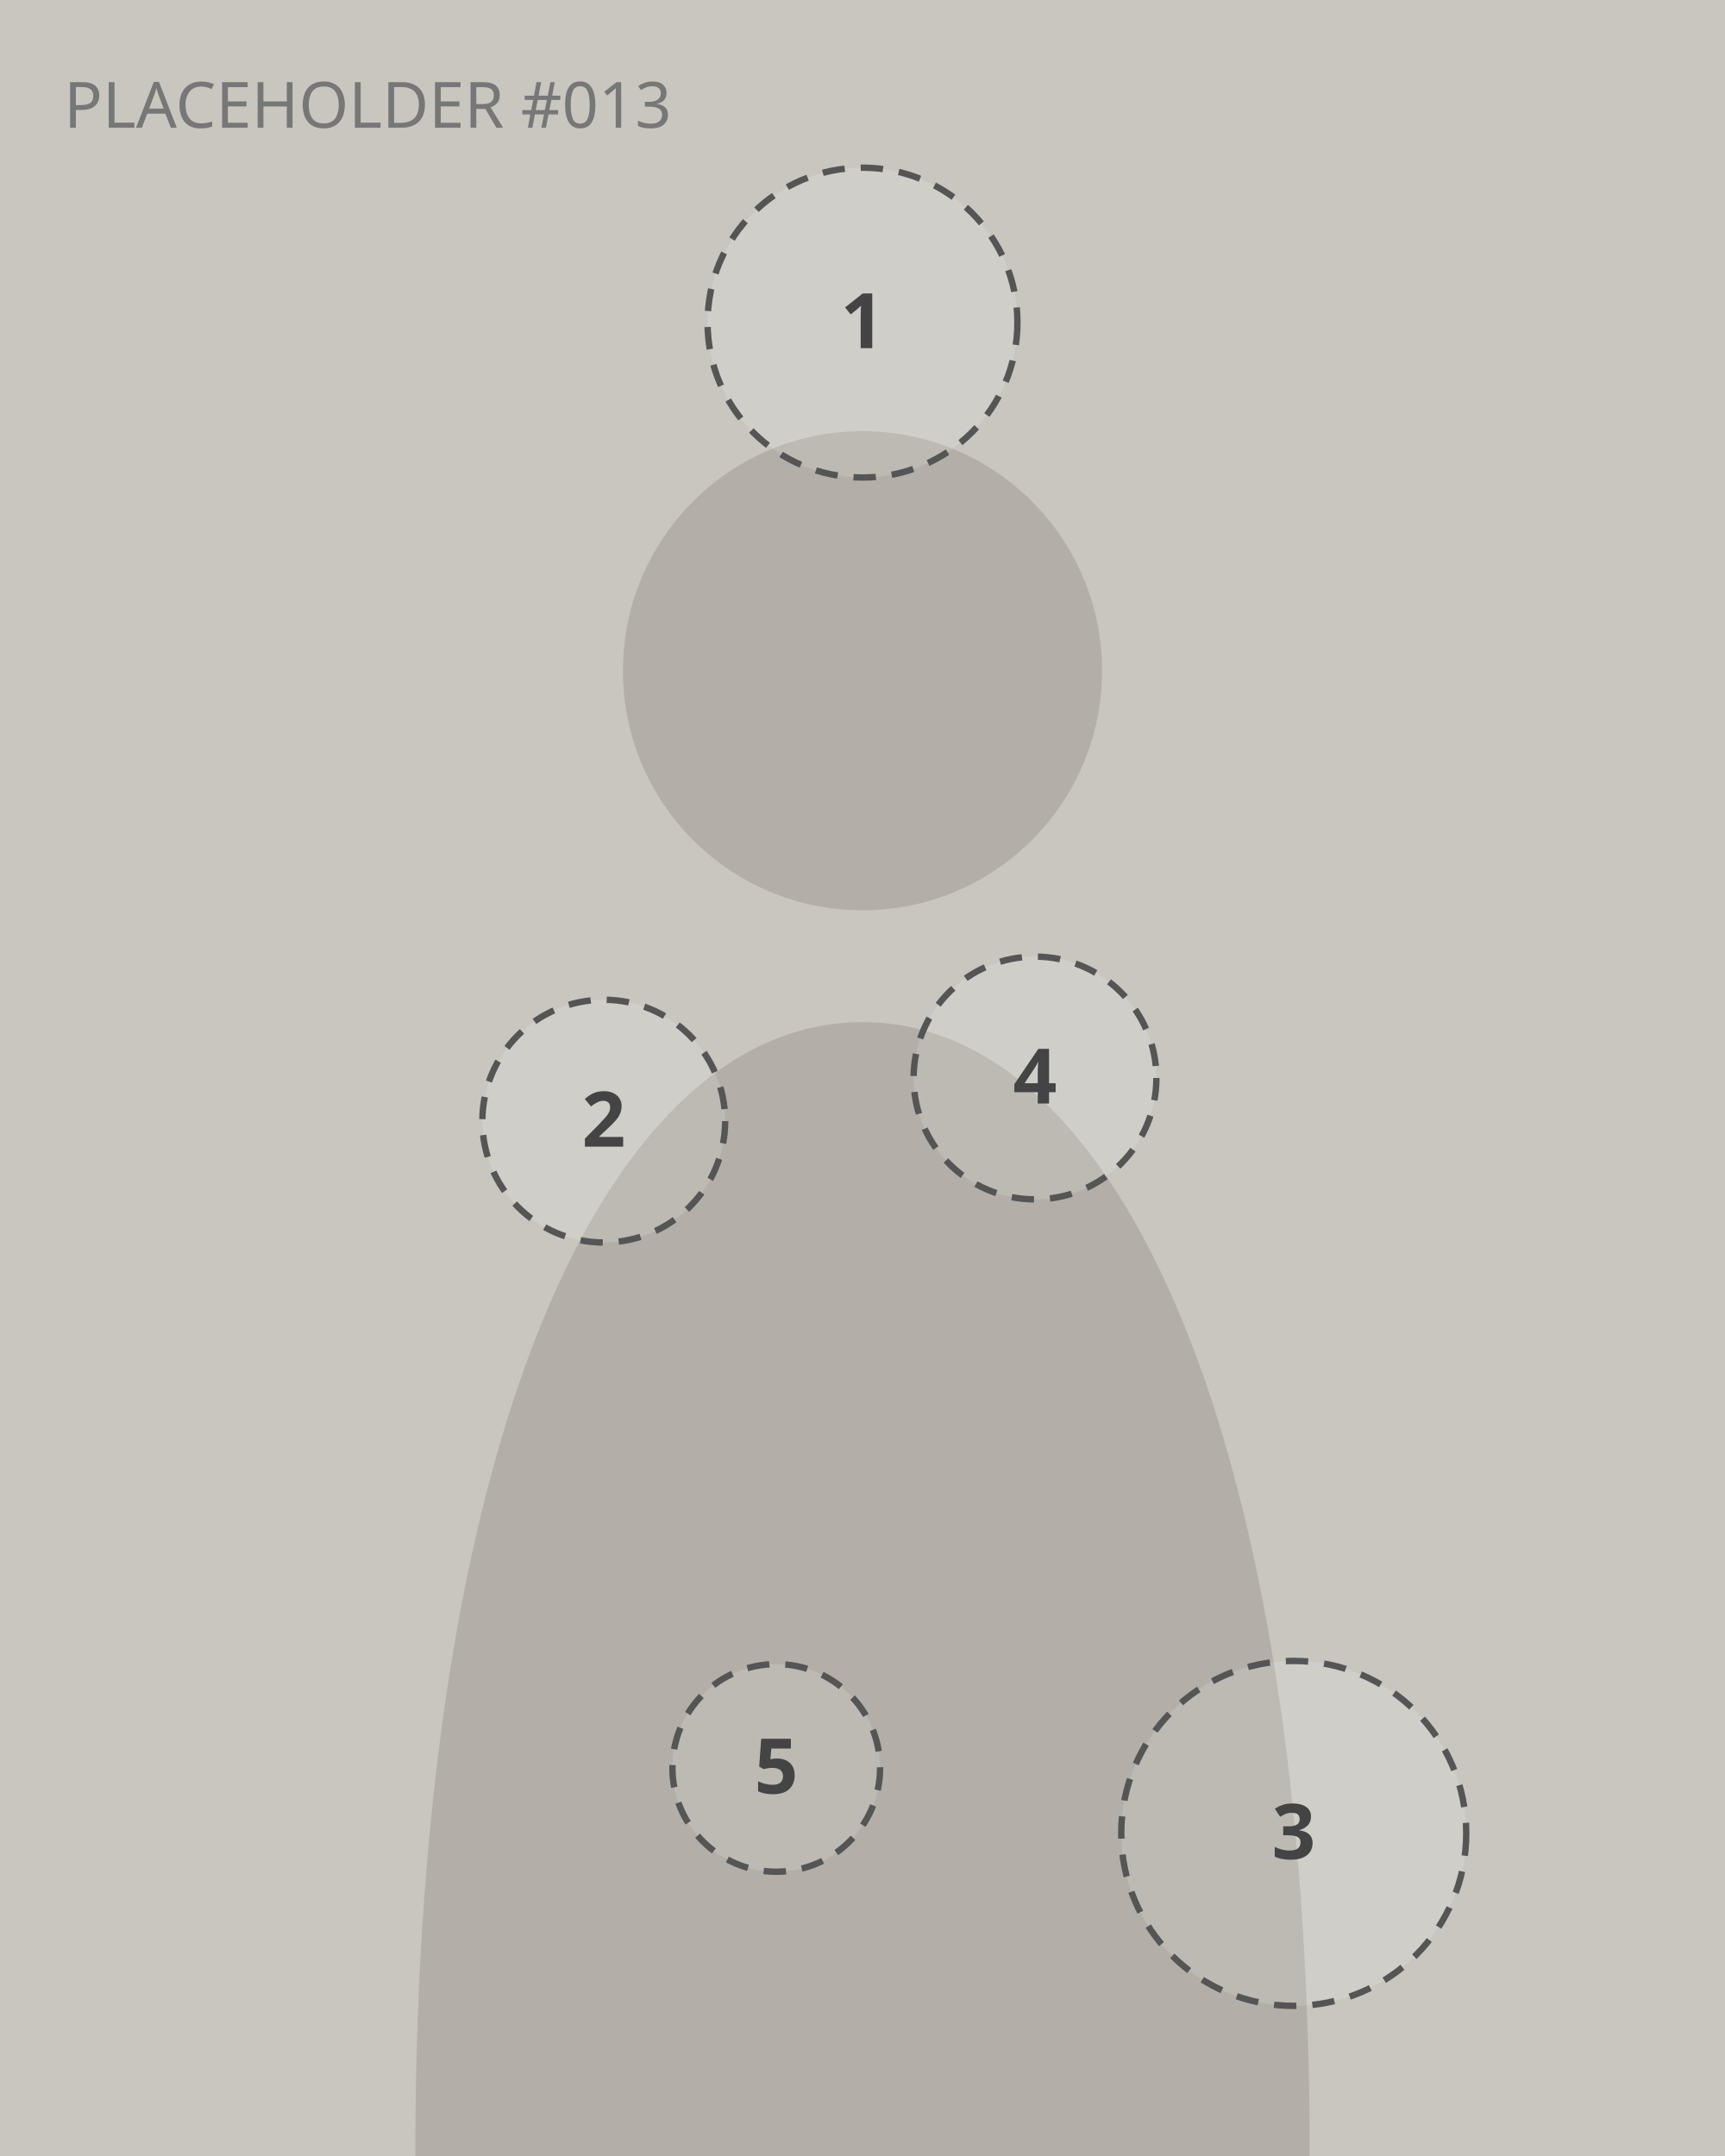
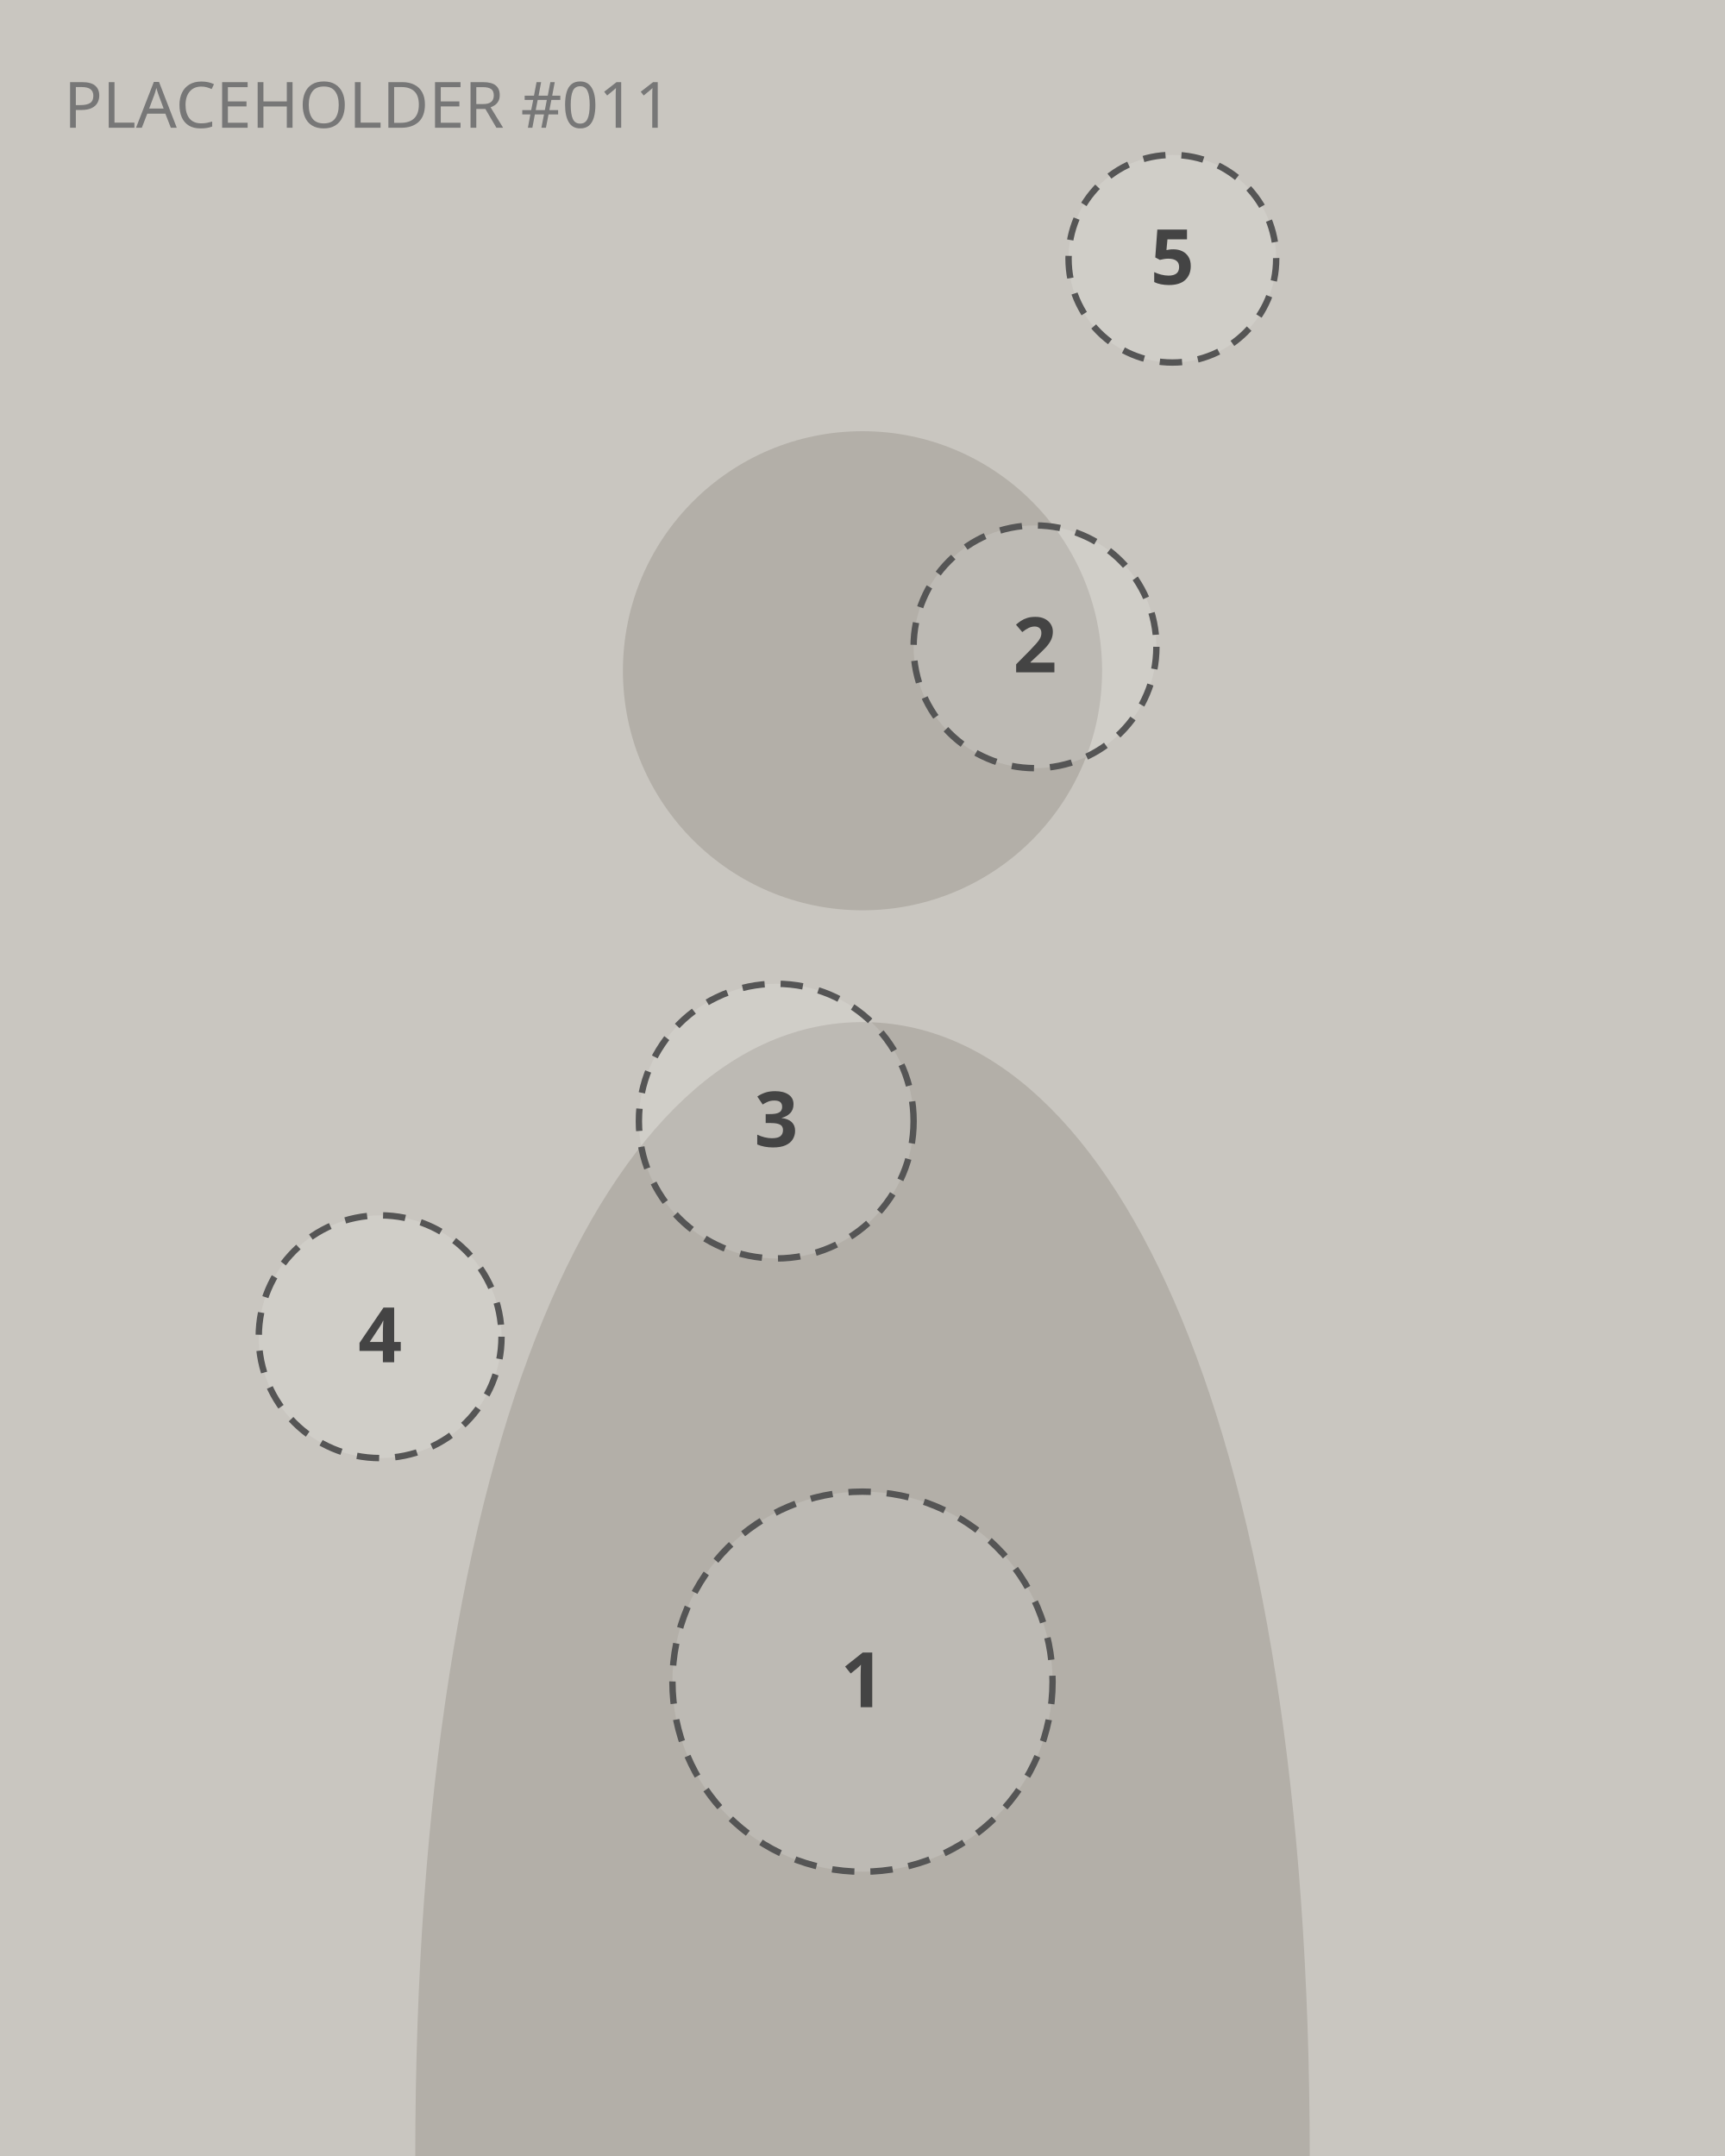
<svg xmlns="http://www.w3.org/2000/svg" viewBox="0 0 1080 1350" width="1080" height="1350">
  <rect width="1080" height="1350" fill="#c9c6c0" />
  <circle cx="540" cy="420" r="150" fill="#b3afa8" />
  <path d="M260 1350 C260 900 380 640 540 640 C700 640 820 900 820 1350 Z" fill="#b3afa8" />
-   <text x="40" y="80" font-size="40" fill="#777" font-family="sans-serif">PLACEHOLDER #013</text>
-   <circle cx="540" cy="202" r="97" fill="#ffffff22" stroke="#555" stroke-width="4" stroke-dasharray="14 10" />
-   <text x="540" y="218" font-size="48" text-anchor="middle" fill="#444" font-family="sans-serif" font-weight="700">1</text>
-   <circle cx="378" cy="702" r="76" fill="#ffffff22" stroke="#555" stroke-width="4" stroke-dasharray="14 10" />
-   <text x="378" y="718" font-size="48" text-anchor="middle" fill="#444" font-family="sans-serif" font-weight="700">2</text>
-   <circle cx="810" cy="1148" r="108" fill="#ffffff22" stroke="#555" stroke-width="4" stroke-dasharray="14 10" />
-   <text x="810" y="1164" font-size="48" text-anchor="middle" fill="#444" font-family="sans-serif" font-weight="700">3</text>
-   <circle cx="648" cy="675" r="76" fill="#ffffff22" stroke="#555" stroke-width="4" stroke-dasharray="14 10" />
-   <text x="648" y="691" font-size="48" text-anchor="middle" fill="#444" font-family="sans-serif" font-weight="700">4</text>
-   <circle cx="486" cy="1107" r="65" fill="#ffffff22" stroke="#555" stroke-width="4" stroke-dasharray="14 10" />
-   <text x="486" y="1123" font-size="48" text-anchor="middle" fill="#444" font-family="sans-serif" font-weight="700">5</text>
+   <text x="40" y="80" font-size="40" fill="#777" font-family="sans-serif">PLACEHOLDER #011</text>
+   <circle cx="540" cy="1053" r="119" fill="#ffffff22" stroke="#555" stroke-width="4" stroke-dasharray="14 10" />
+   <text x="540" y="1069" font-size="48" text-anchor="middle" fill="#444" font-family="sans-serif" font-weight="700">1</text>
+   <circle cx="648" cy="405" r="76" fill="#ffffff22" stroke="#555" stroke-width="4" stroke-dasharray="14 10" />
+   <text x="648" y="421" font-size="48" text-anchor="middle" fill="#444" font-family="sans-serif" font-weight="700">2</text>
+   <circle cx="486" cy="702" r="86" fill="#ffffff22" stroke="#555" stroke-width="4" stroke-dasharray="14 10" />
+   <text x="486" y="718" font-size="48" text-anchor="middle" fill="#444" font-family="sans-serif" font-weight="700">3</text>
+   <circle cx="238" cy="837" r="76" fill="#ffffff22" stroke="#555" stroke-width="4" stroke-dasharray="14 10" />
+   <text x="238" y="853" font-size="48" text-anchor="middle" fill="#444" font-family="sans-serif" font-weight="700">4</text>
+   <circle cx="734" cy="162" r="65" fill="#ffffff22" stroke="#555" stroke-width="4" stroke-dasharray="14 10" />
+   <text x="734" y="178" font-size="48" text-anchor="middle" fill="#444" font-family="sans-serif" font-weight="700">5</text>
</svg>
